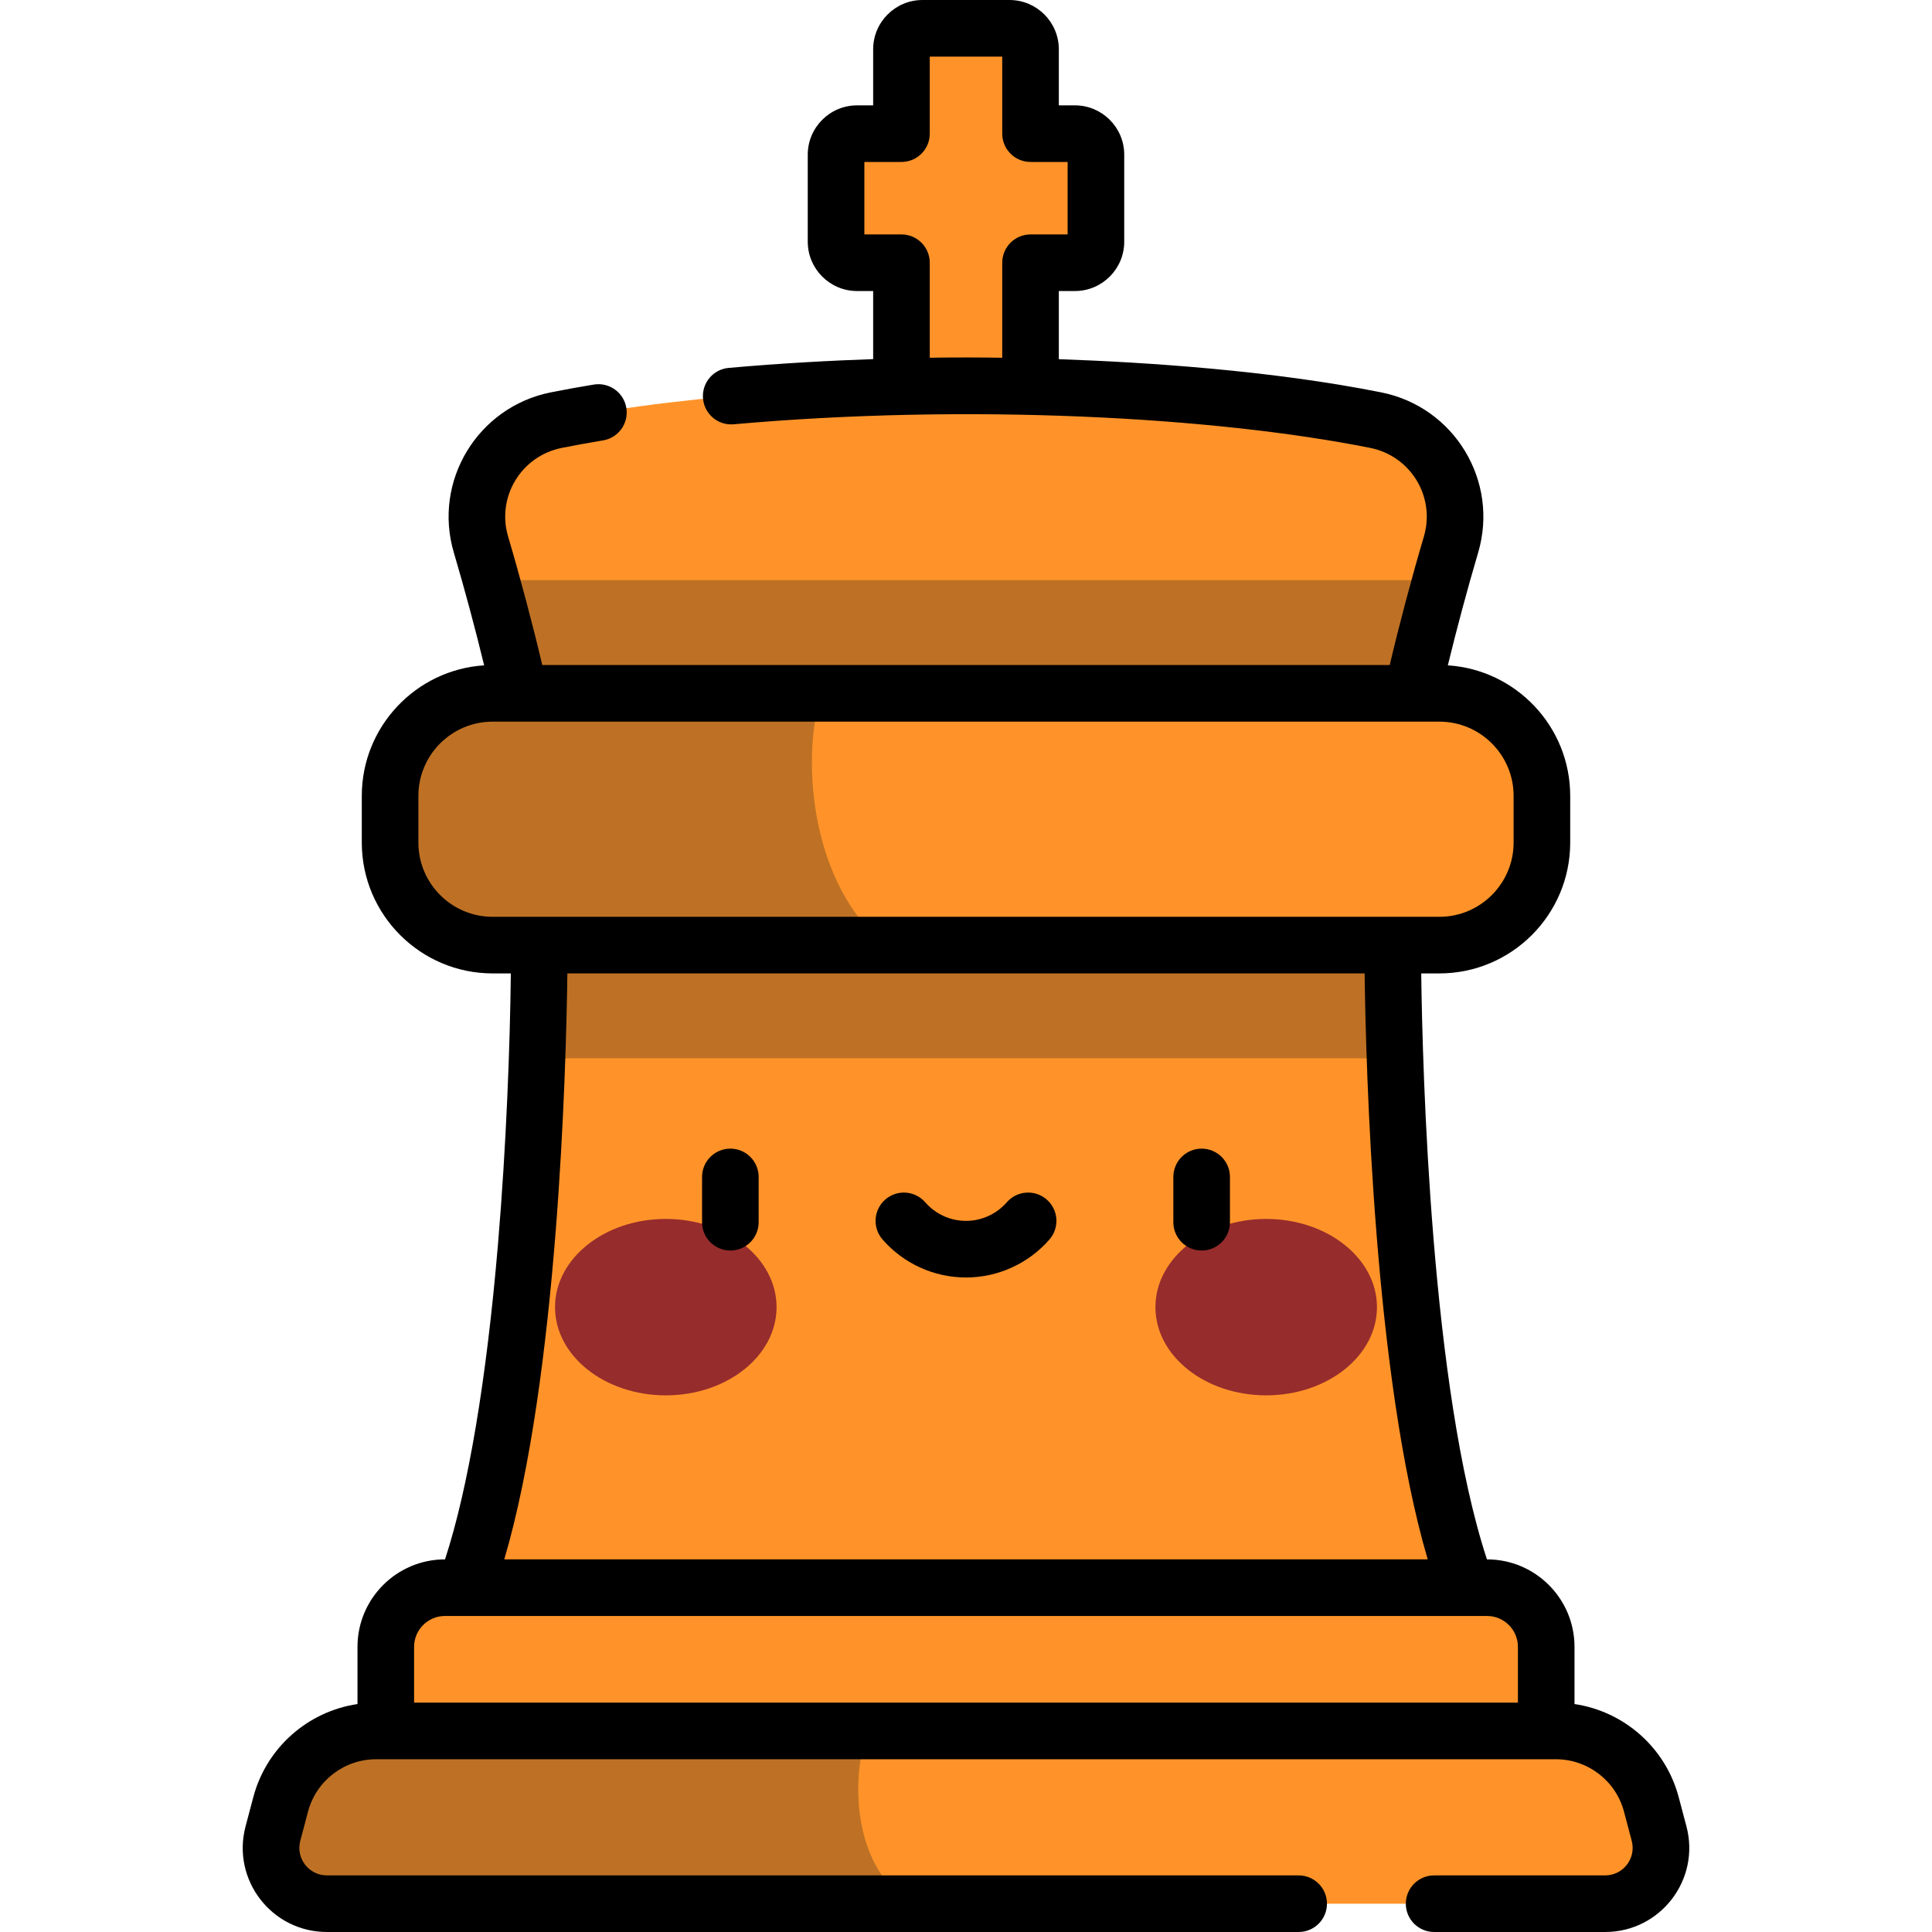
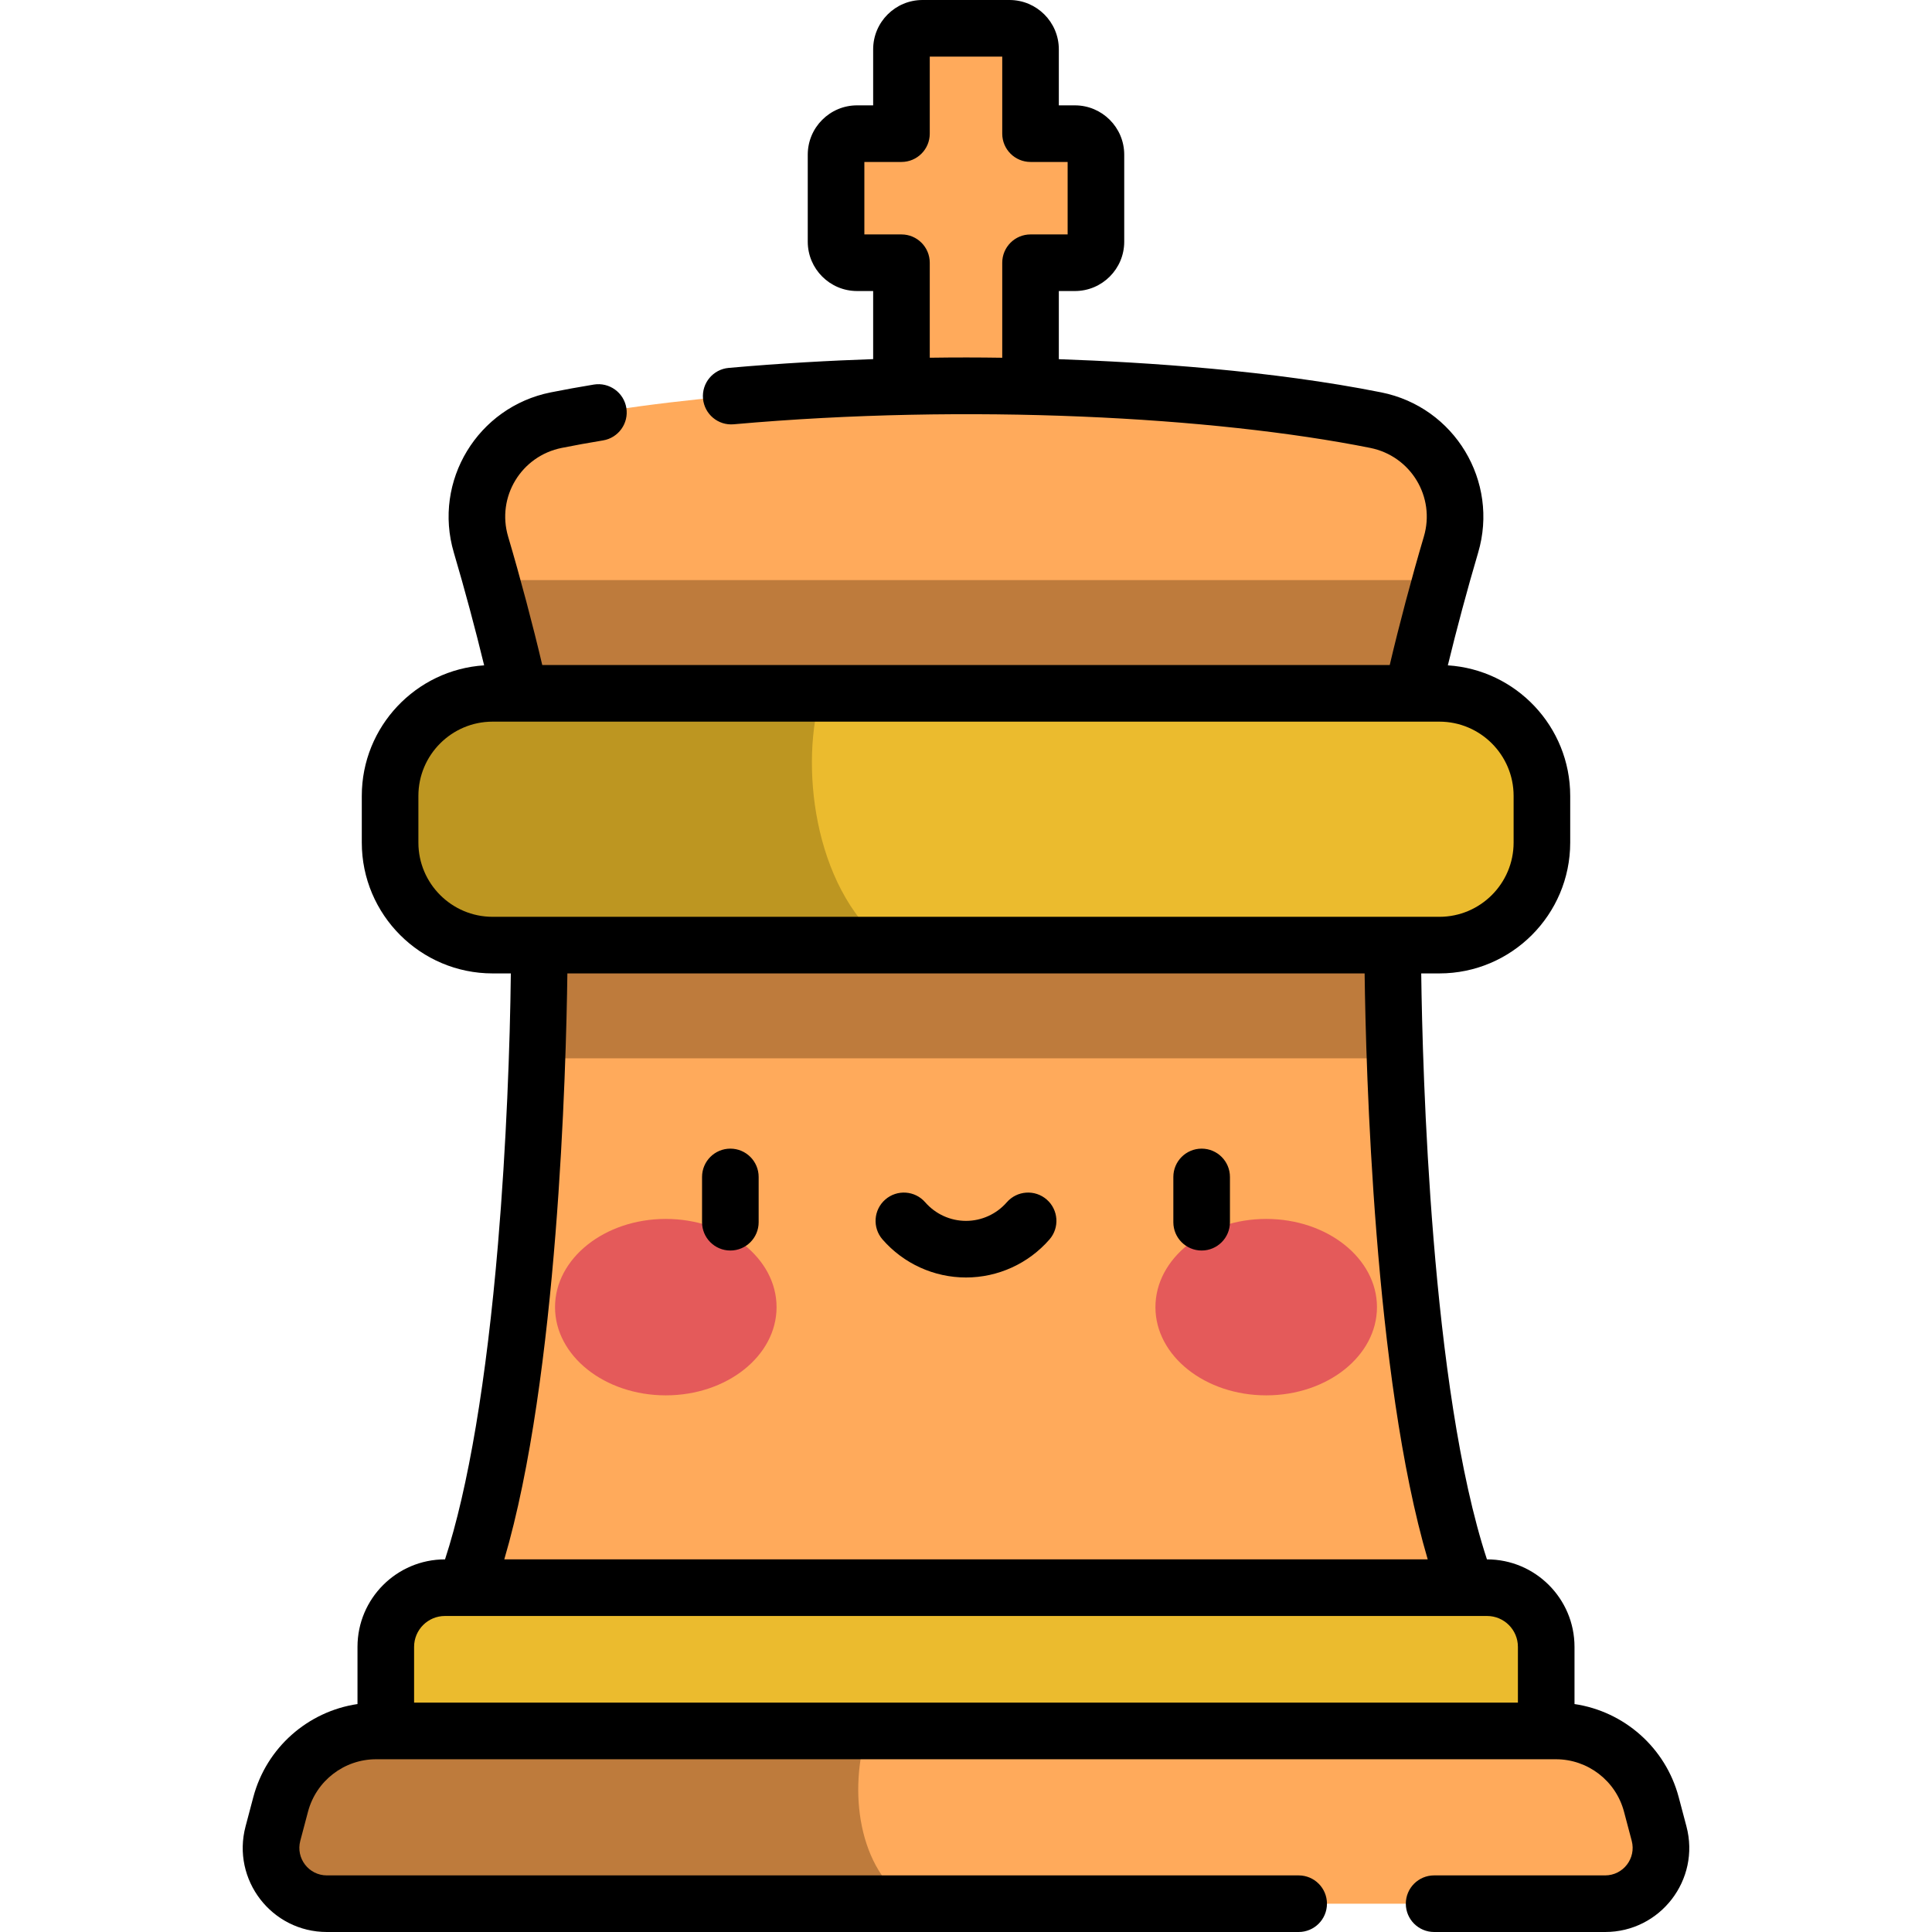
<svg xmlns="http://www.w3.org/2000/svg" id="Capa_1" enable-background="new 0 0 512 512" height="512" viewBox="0 0 512 512" width="512">
  <style>
-         .king-dark-main {
-             fill: #FF9329;
+         .king-light-main {
+             fill: #ffaa5b;
        }

-         .king-dark-main-shadow {
-             fill: #be7124;
+         .king-light-main-shadow {
+             fill: #be7b3c;
        }

-         .king-dark-blush {
-             fill: #962c2c
+         .king-light-blush {
+             fill: #e45a5a
+         }
+ 
+         .light-accent {
+             fill: #ebbb2e;
+         }
+ 
+         .light-accent-shadow {
+             fill: #bd9621
        }
    </style>
  <g>
-     <path d="m388.743 420.751c-16.951-45.134-19.663-139.27-19.663-170.286h-226.16c0 31.016-2.712 125.152-19.663 170.286z" class="king-dark-main" />
-     <path d="m284.865 35.421h-11.762v-22.351c0-3.076-2.494-5.57-5.57-5.57h-23.066c-3.076 0-5.57 2.494-5.57 5.57v22.351h-11.762c-3.076 0-5.57 2.494-5.57 5.57v23.066c0 3.076 2.494 5.57 5.57 5.57h11.762v36.561h34.206v-36.561h11.762c3.076 0 5.57-2.494 5.57-5.57v-23.067c-.001-3.076-2.494-5.569-5.57-5.569z" class="king-dark-main" />
-     <path d="m137.723 183.742h236.554c2.459-11.193 6.38-26.319 10.255-39.408 4.362-14.734-4.881-29.982-19.95-32.993-38.531-7.698-85.417-9.11-108.583-9.11s-70.052 1.412-108.583 9.11c-15.068 3.011-24.312 18.259-19.95 32.993 3.877 13.089 7.798 28.215 10.257 39.408z" class="king-dark-main" />
-     <path d="m369.649 280.465c-.426-12.421-.569-22.878-.569-30h-226.16c0 7.122-.144 17.579-.569 30z" class="king-dark-main-shadow" />
-     <path d="m374.277 183.742c1.886-8.584 4.632-19.48 7.558-30h-251.67c2.926 10.52 5.672 21.416 7.558 30z" class="king-dark-main-shadow" />
-     <path d="m381.449 250.465h-250.899c-15.007 0-27.173-12.165-27.173-27.173v-12.378c0-15.007 12.166-27.173 27.173-27.173h250.899c15.007 0 27.173 12.166 27.173 27.173v12.378c0 15.007-12.166 27.173-27.173 27.173z" class="king-dark-main" />
-     <path d="m130.55 183.742c-15.007 0-27.173 12.166-27.173 27.173v12.378c0 15.007 12.166 27.173 27.173 27.173h104.094c-19.399-15.658-22.643-48.625-16.971-66.723h-87.123z" class="king-dark-main-shadow" />
-     <path d="m409.761 458.721h-307.522v-22.294c0-8.658 7.019-15.677 15.677-15.677h276.169c8.658 0 15.677 7.019 15.677 15.677v22.294z" class="king-dark-main" />
-     <path d="m412.335 458.721h-312.67c-11.868 0-22.248 7.988-25.288 19.46l-2.05 7.736c-2.487 9.386 4.59 18.583 14.3 18.583h338.744c9.71 0 16.787-9.196 14.3-18.583l-2.05-7.736c-3.038-11.471-13.419-19.46-25.286-19.46z" class="king-dark-main" />
+     <path d="m388.743 420.751c-16.951-45.134-19.663-139.27-19.663-170.286h-226.16c0 31.016-2.712 125.152-19.663 170.286z" class="king-light-main" />
+     <path d="m284.865 35.421h-11.762v-22.351c0-3.076-2.494-5.57-5.57-5.57h-23.066c-3.076 0-5.57 2.494-5.57 5.57v22.351h-11.762c-3.076 0-5.57 2.494-5.57 5.57v23.066c0 3.076 2.494 5.57 5.57 5.57h11.762v36.561h34.206v-36.561h11.762c3.076 0 5.57-2.494 5.57-5.57v-23.067c-.001-3.076-2.494-5.569-5.57-5.569z" class="king-light-main" />
+     <path d="m137.723 183.742h236.554c2.459-11.193 6.38-26.319 10.255-39.408 4.362-14.734-4.881-29.982-19.95-32.993-38.531-7.698-85.417-9.11-108.583-9.11s-70.052 1.412-108.583 9.11c-15.068 3.011-24.312 18.259-19.95 32.993 3.877 13.089 7.798 28.215 10.257 39.408z" class="king-light-main" />
+     <path d="m369.649 280.465c-.426-12.421-.569-22.878-.569-30h-226.16c0 7.122-.144 17.579-.569 30z" class="king-light-main-shadow" />
+     <path d="m374.277 183.742c1.886-8.584 4.632-19.48 7.558-30h-251.67c2.926 10.52 5.672 21.416 7.558 30z" class="king-light-main-shadow" />
+     <path d="m381.449 250.465h-250.899c-15.007 0-27.173-12.165-27.173-27.173v-12.378c0-15.007 12.166-27.173 27.173-27.173h250.899c15.007 0 27.173 12.166 27.173 27.173v12.378c0 15.007-12.166 27.173-27.173 27.173z" class="light-accent" />
+     <path d="m130.55 183.742c-15.007 0-27.173 12.166-27.173 27.173v12.378c0 15.007 12.166 27.173 27.173 27.173h104.094c-19.399-15.658-22.643-48.625-16.971-66.723h-87.123z" class="light-accent-shadow" />
+     <path d="m409.761 458.721h-307.522v-22.294c0-8.658 7.019-15.677 15.677-15.677h276.169c8.658 0 15.677 7.019 15.677 15.677v22.294z" class="light-accent" />
+     <path d="m412.335 458.721h-312.67c-11.868 0-22.248 7.988-25.288 19.46l-2.05 7.736c-2.487 9.386 4.59 18.583 14.3 18.583h338.744c9.71 0 16.787-9.196 14.3-18.583l-2.05-7.736c-3.038-11.471-13.419-19.46-25.286-19.46z" class="king-light-main" />
    <g>
-       <g class="king-dark-blush">
+       <g class="king-light-blush">
        <ellipse cx="176.443" cy="346.406" rx="29.355" ry="23.377" />
        <ellipse cx="335.556" cy="346.406" rx="29.355" ry="23.377" />
      </g>
    </g>
-     <path d="m229.851 458.721h-130.186c-11.868 0-22.248 7.988-25.288 19.46l-2.05 7.736c-2.487 9.386 4.59 18.583 14.3 18.583h154.766c-14.25-8.965-16.544-30.525-11.542-45.779z" class="king-dark-main-shadow" />
+     <path d="m229.851 458.721h-130.186c-11.868 0-22.248 7.988-25.288 19.46l-2.05 7.736c-2.487 9.386 4.59 18.583 14.3 18.583h154.766c-14.25-8.965-16.544-30.525-11.542-45.779z" class="king-light-main-shadow" />
    <path d="m318.449 304.402c-4.142 0-7.5 3.358-7.5 7.5v12c0 4.142 3.358 7.5 7.5 7.5s7.5-3.358 7.5-7.5v-12c0-4.142-3.358-7.5-7.5-7.5zm128.473 179.595-2.05-7.735c-3.479-13.13-14.474-22.727-27.611-24.671v-15.163c0-12.78-10.397-23.177-23.177-23.177h-.028c-14.848-45.126-17.083-129.546-17.418-155.286h4.81c19.119 0 34.673-15.554 34.673-34.672v-12.378c0-18.363-14.352-33.429-32.427-34.592 2.309-9.527 5.197-20.298 8.028-29.861 5.585-18.865-6.208-38.587-25.672-42.476-29.089-5.812-62.344-7.994-85.449-8.799v-18.06h4.262c7.207 0 13.07-5.863 13.07-13.07v-23.066c0-7.207-5.863-13.07-13.07-13.07h-4.262v-14.851c0-7.207-5.863-13.07-13.07-13.07h-23.066c-7.206 0-13.07 5.863-13.07 13.07v14.85h-4.262c-7.207 0-13.07 5.863-13.07 13.07v23.066c0 7.207 5.863 13.07 13.07 13.07h4.262v18.045c-11.105.383-24.28 1.08-38.285 2.327-4.125.367-7.172 4.01-6.805 8.136.368 4.126 4.017 7.18 8.136 6.805 62.069-5.528 127.26-2.017 168.669 6.256 10.776 2.153 17.338 13.005 14.228 23.509-3.243 10.954-6.56 23.466-9.045 34.038h-224.588c-2.485-10.572-5.803-23.084-9.046-34.038-3.108-10.499 3.447-21.355 14.228-23.509 3.486-.696 7.159-1.362 10.915-1.979 4.087-.672 6.856-4.53 6.185-8.617-.672-4.087-4.535-6.853-8.617-6.185-3.925.645-7.768 1.342-11.422 2.072-19.315 3.859-31.3 23.465-25.671 42.476 2.831 9.563 5.719 20.333 8.028 29.861-18.075 1.162-32.426 16.228-32.426 34.592v12.378c0 19.119 15.554 34.672 34.673 34.672h4.825c-.208 18.722-1.179 45.422-3.404 71.716-3.05 36.042-7.881 64.744-14.037 83.57h-.019c-12.78 0-23.177 10.397-23.177 23.177v15.163c-13.138 1.944-24.133 11.541-27.611 24.67l-2.05 7.736c-3.749 14.145 6.905 28.003 21.549 28.003h257.53c4.142 0 7.5-3.358 7.5-7.5s-3.358-7.5-7.5-7.5h-257.53c-4.789 0-8.277-4.531-7.05-9.162l2.05-7.736c2.165-8.173 9.583-13.881 18.038-13.881h312.67c8.455 0 15.872 5.708 18.038 13.881l2.05 7.736c1.226 4.628-2.26 9.162-7.05 9.162h-45.317c-4.142 0-7.5 3.358-7.5 7.5s3.358 7.5 7.5 7.5h45.317c14.631 0 25.298-13.848 21.548-28.003zm-181.319-414.37v25.181c-6.402-.097-12.229-.106-19.206-.006v-25.175c0-4.142-3.358-7.5-7.5-7.5h-9.832v-19.207h9.832c4.142 0 7.5-3.358 7.5-7.5v-20.42h19.206v20.42c0 4.142 3.358 7.5 7.5 7.5h9.832v19.206h-9.832c-4.142 0-7.5 3.358-7.5 7.501zm-135.052 173.338c-10.848 0-19.673-8.825-19.673-19.672v-12.378c0-10.847 8.825-19.672 19.673-19.672h250.898c10.848 0 19.673 8.825 19.673 19.672v12.378c0 10.847-8.825 19.672-19.673 19.672zm19.809 15h211.279c.331 25.245 2.508 107.063 16.722 155.286h-244.723c14.214-48.222 16.391-130.041 16.722-155.286zm251.901 193.256h-292.522v-14.793c0-4.509 3.668-8.177 8.177-8.177 14.028 0 268.054.003 276.169 0 4.509 0 8.177 3.668 8.177 8.177v14.793zm-208.71-146.819c-4.142 0-7.5 3.358-7.5 7.5v12c0 4.142 3.358 7.5 7.5 7.5s7.5-3.358 7.5-7.5v-12c0-4.142-3.358-7.5-7.5-7.5zm83.841 13.49c-3.122-2.722-7.86-2.398-10.582.726-2.73 3.132-6.67 4.928-10.81 4.928-4.141 0-8.081-1.796-10.811-4.928-2.722-3.123-7.46-3.448-10.582-.726s-3.448 7.459-.726 10.582c5.579 6.401 13.641 10.073 22.118 10.073s16.539-3.671 22.118-10.073c2.723-3.123 2.397-7.861-.725-10.582z" />
  </g>
</svg>
